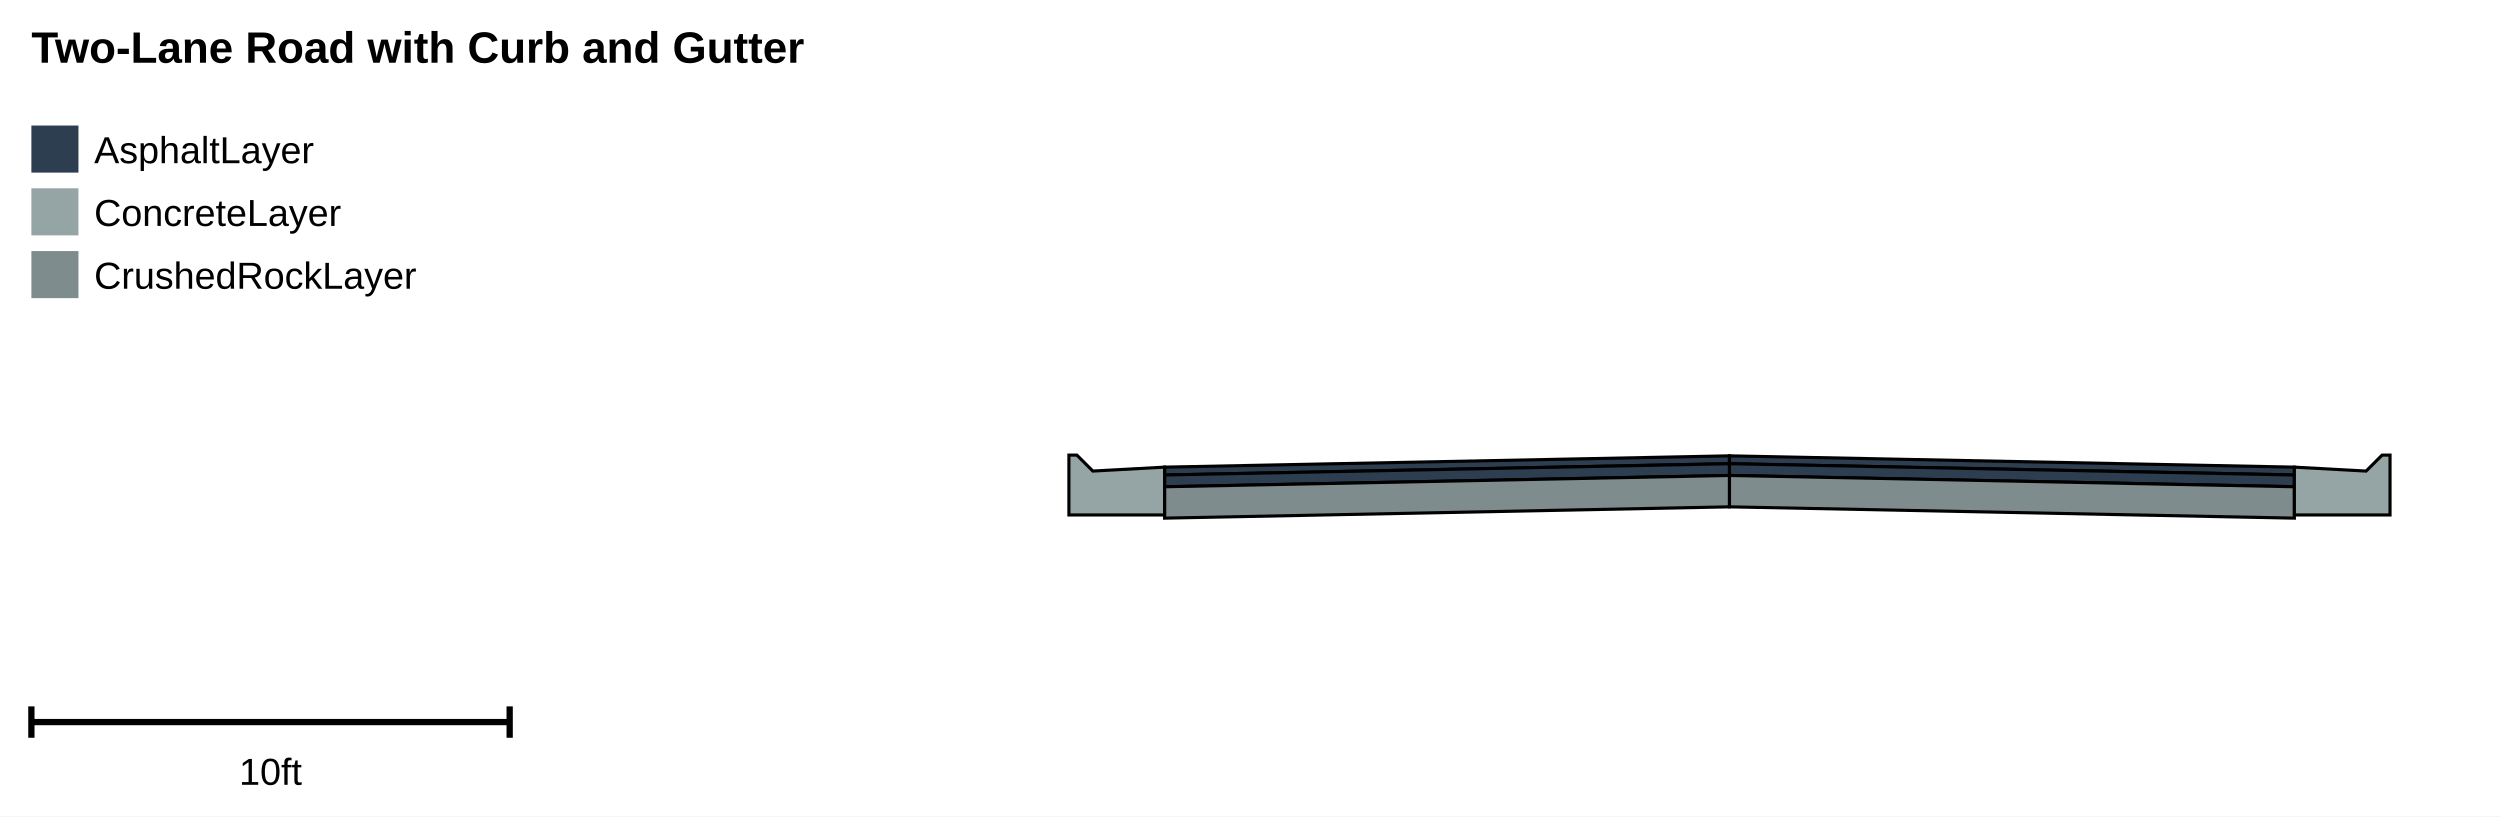
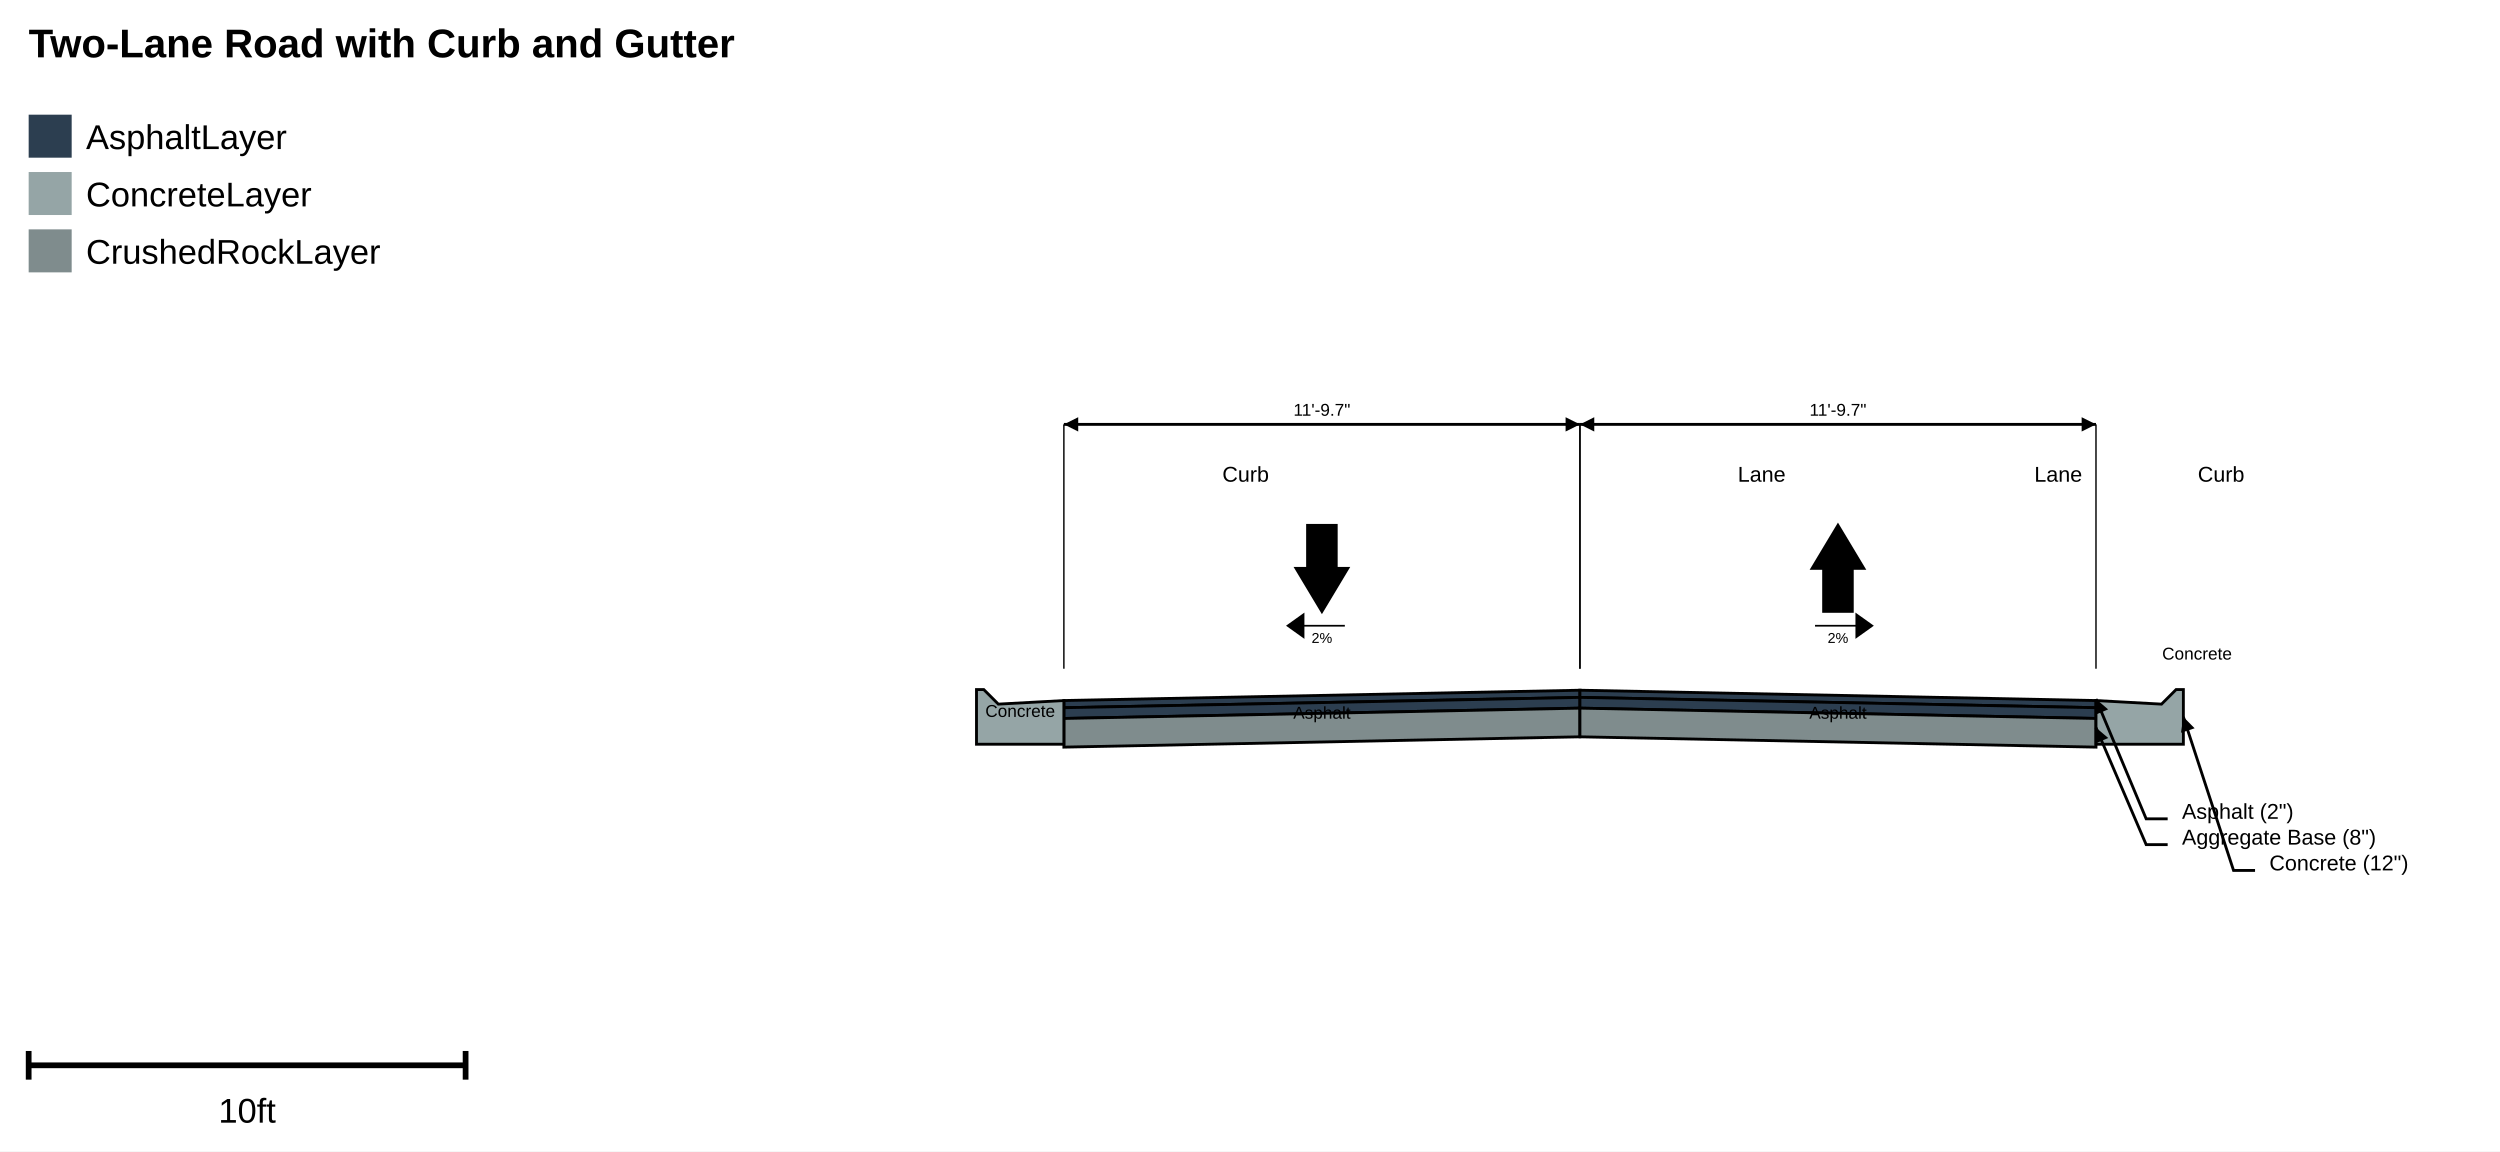
- <svg xmlns="http://www.w3.org/2000/svg" width="796.6" height="260.1" viewBox="0 0 796.6 260.1">
-   <rect width="796.6" height="260.1" fill="white" />
+ <svg xmlns="http://www.w3.org/2000/svg" width="872.0" height="401.6" viewBox="0 0 872.0 401.6">
+   <rect width="872.0" height="401.6" fill="white" />
  <g transform="scale(1,-1)">
-     <g transform="translate(0,-260.1)">
-       <polygon points="551.08,114.85 551.08,112.35 371.08,108.75 371.08,111.25" fill="#2C3E50" stroke="black" stroke-width="1" />
-       <polygon points="551.08,112.35 551.08,108.60 371.08,105.00 371.08,108.75" fill="#2C3E50" stroke="black" stroke-width="1" />
-       <polygon points="551.08,108.60 551.08,98.60 371.08,95.00 371.08,105.00" fill="#7F8C8D" stroke="black" stroke-width="1" />
-       <polygon points="371.08,111.25 371.08,96.01 340.60,96.01 340.60,110.00 340.60,115.08 343.14,115.08 348.22,110.00" fill="#95A5A6" stroke="black" stroke-width="1" />
-       <polygon points="551.08,114.85 731.08,111.25 731.08,108.75 551.08,112.35" fill="#2C3E50" stroke="black" stroke-width="1" />
-       <polygon points="551.08,112.35 731.08,108.75 731.08,105.00 551.08,108.60" fill="#2C3E50" stroke="black" stroke-width="1" />
-       <polygon points="551.08,108.60 731.08,105.00 731.08,95.00 551.08,98.60" fill="#7F8C8D" stroke="black" stroke-width="1" />
-       <polygon points="731.08,111.25 753.94,110.00 759.02,115.08 761.56,115.08 761.56,110.00 761.56,96.01 731.08,96.01" fill="#95A5A6" stroke="black" stroke-width="1" />
+     <g transform="translate(0,-401.6)">
+       <polygon points="551.08,160.85 551.08,158.35 371.08,154.75 371.08,157.25" fill="#2C3E50" stroke="black" stroke-width="1" />
+       <polygon points="551.08,158.35 551.08,154.60 371.08,151.00 371.08,154.75" fill="#2C3E50" stroke="black" stroke-width="1" />
+       <polygon points="551.08,154.60 551.08,144.60 371.08,141.00 371.08,151.00" fill="#7F8C8D" stroke="black" stroke-width="1" />
+       <polygon points="371.08,157.25 371.08,142.01 340.60,142.01 340.60,156.00 340.60,161.08 343.14,161.08 348.22,156.00" fill="#95A5A6" stroke="black" stroke-width="1" />
+       <polygon points="551.08,160.85 731.08,157.25 731.08,154.75 551.08,158.35" fill="#2C3E50" stroke="black" stroke-width="1" />
+       <polygon points="551.08,158.35 731.08,154.75 731.08,151.00 551.08,154.60" fill="#2C3E50" stroke="black" stroke-width="1" />
+       <polygon points="551.08,154.60 731.08,151.00 731.08,141.00 551.08,144.60" fill="#7F8C8D" stroke="black" stroke-width="1" />
+       <polygon points="731.08,157.25 753.94,156.00 759.02,161.08 761.56,161.08 761.56,156.00 761.56,142.01 731.08,142.01" fill="#95A5A6" stroke="black" stroke-width="1" />
+       <g id="symbol-501b87b2" transform="translate(461.08,203.35) scale(1.0) rotate(-180.0)">
+         <g>
+           <path d="M -5,-15 L 5,-15 L 5,0 L 9,0 L 0,15 L -9,0 L -5,0 Z" fill="black" stroke="black" stroke-width="1" />
+         </g>
+       </g>
+       <g id="symbol-2cf1a8d6" transform="translate(461.08,183.35) scale(0.8) rotate(-180.0)">
+         <g>
+           <path d="M -10,0 L 8,0 L 8,-5 L 15,0 L 8,5 L 8,0 Z" fill="black" stroke="black" stroke-width="0.75" />
+         </g>
+       </g>
+       <text x="461.08" y="177.35" font-family="Arial" font-size="5.0" text-anchor="middle" transform="translate(0,354.70) scale(1,-1)" fill="black">2%</text>
+       <text x="461.08" y="150.93" font-family="Arial" font-size="6.0" text-anchor="middle" transform="translate(0,301.85) scale(1,-1)" fill="black">Asphalt</text>
+       <text x="355.84" y="151.55" font-family="Arial" font-size="6.0" text-anchor="middle" transform="translate(0,303.09) scale(1,-1)" fill="black">Concrete</text>
+       <g id="symbol-a3a418ff" transform="translate(641.08,203.35) scale(1.0) rotate(-0.0)">
+         <g>
+           <path d="M -5,-15 L 5,-15 L 5,0 L 9,0 L 0,15 L -9,0 L -5,0 Z" fill="black" stroke="black" stroke-width="1" />
+         </g>
+       </g>
+       <g id="symbol-96ea7706" transform="translate(641.08,183.35) scale(0.8) rotate(-0.0)">
+         <g>
+           <path d="M -10,0 L 8,0 L 8,-5 L 15,0 L 8,5 L 8,0 Z" fill="black" stroke="black" stroke-width="0.75" />
+         </g>
+       </g>
+       <text x="641.08" y="177.35" font-family="Arial" font-size="5.0" text-anchor="middle" transform="translate(0,354.70) scale(1,-1)" fill="black">2%</text>
+       <text x="641.08" y="150.93" font-family="Arial" font-size="6.0" text-anchor="middle" transform="translate(0,301.85) scale(1,-1)" fill="black">Asphalt</text>
+       <text x="766.32" y="171.55" font-family="Arial" font-size="6.0" text-anchor="middle" transform="translate(0,343.09) scale(1,-1)" fill="black">Concrete</text>
+       <g id="dimension-d5986f77">
+         <line x1="371.08" y1="168.35" x2="371.08" y2="253.58" stroke="black" stroke-width="0.5" />
+         <line x1="551.08" y1="168.35" x2="551.08" y2="253.58" stroke="black" stroke-width="0.5" />
+         <line x1="371.08" y1="253.58" x2="551.08" y2="253.58" stroke="black" stroke-width="1" />
+         <polygon points="371.08,253.58 366.08,251.08 366.08,256.08" fill="black" transform="rotate(180.0,371.08,253.58)" />
+         <polygon points="551.08,253.58 546.08,251.08 546.08,256.08" fill="black" transform="rotate(0.0,551.08,253.58)" />
+         <text x="461.08" y="256.58" font-family="Arial" font-size="6.0" text-anchor="middle" transform="translate(0,513.16) scale(1,-1)" fill="black">11'-9.7"</text>
+       </g>
+       <text x="614.48" y="233.58" font-family="Arial" font-size="7.5" text-anchor="middle" transform="translate(0,467.16) scale(1,-1)" fill="black">Lane</text>
+       <g id="dimension-f4a90167">
+         <line x1="551.08" y1="168.35" x2="551.08" y2="253.58" stroke="black" stroke-width="0.5" />
+         <line x1="731.08" y1="168.35" x2="731.08" y2="253.58" stroke="black" stroke-width="0.5" />
+         <line x1="551.08" y1="253.58" x2="731.08" y2="253.58" stroke="black" stroke-width="1" />
+         <polygon points="551.08,253.58 546.08,251.08 546.08,256.08" fill="black" transform="rotate(180.0,551.08,253.58)" />
+         <polygon points="731.08,253.58 726.08,251.08 726.08,256.08" fill="black" transform="rotate(0.0,731.08,253.58)" />
+         <text x="641.08" y="256.58" font-family="Arial" font-size="6.0" text-anchor="middle" transform="translate(0,513.16) scale(1,-1)" fill="black">11'-9.7"</text>
+       </g>
+       <text x="717.92" y="233.58" font-family="Arial" font-size="7.5" text-anchor="middle" transform="translate(0,467.16) scale(1,-1)" fill="black">Lane</text>
+       <text x="434.48" y="233.58" font-family="Arial" font-size="7.5" text-anchor="middle" transform="translate(0,467.16) scale(1,-1)" fill="black">Curb</text>
+       <text x="774.72" y="233.58" font-family="Arial" font-size="7.5" text-anchor="middle" transform="translate(0,467.16) scale(1,-1)" fill="black">Curb</text>
+       <g id="leader-6c26b65c">
+         <polyline points="731.08,157.80 748.58,116.00 756.08,116.00" fill="none" stroke="black" stroke-width="1" />
+         <polygon points="731.08,157.80 726.08,155.30 726.08,160.30" fill="black" transform="rotate(112.7171,731.08,157.80)" />
+         <text x="761.08" y="116.00" font-family="Arial" font-size="7.5" text-anchor="start" transform="translate(0,232.00) scale(1,-1)" fill="black">Asphalt (2")</text>
+       </g>
+       <g id="leader-f613baec">
+         <polyline points="731.08,147.80 748.58,107.00 756.08,107.00" fill="none" stroke="black" stroke-width="1" />
+         <polygon points="731.08,147.80 726.08,145.30 726.08,150.30" fill="black" transform="rotate(113.2155,731.08,147.80)" />
+         <text x="761.08" y="107.00" font-family="Arial" font-size="7.5" text-anchor="start" transform="translate(0,214.00) scale(1,-1)" fill="black">Aggregate Base (8")</text>
+       </g>
+       <g id="leader-09448484">
+         <polyline points="761.56,151.55 779.06,98.00 786.56,98.00" fill="none" stroke="black" stroke-width="1" />
+         <polygon points="761.56,151.55 756.56,149.05 756.56,154.05" fill="black" transform="rotate(108.0988,761.56,151.55)" />
+         <text x="791.56" y="98.00" font-family="Arial" font-size="7.5" text-anchor="start" transform="translate(0,196.00) scale(1,-1)" fill="black">Concrete (12")</text>
+       </g>
    </g>
  </g>
  <text x="10" y="20" font-family="Arial" font-size="14" font-weight="bold">Two-Lane Road with Curb and Gutter</text>
  <rect x="10" y="40" width="15" height="15" fill="#2C3E50" />
  <text x="30" y="52" font-family="Arial" font-size="12">AsphaltLayer</text>
  <rect x="10" y="60" width="15" height="15" fill="#95A5A6" />
  <text x="30" y="72" font-family="Arial" font-size="12">ConcreteLayer</text>
  <rect x="10" y="80" width="15" height="15" fill="#7F8C8D" />
  <text x="30" y="92" font-family="Arial" font-size="12">CrushedRockLayer</text>
-   <line x1="10" y1="230.08" x2="162.4" y2="230.08" stroke="black" stroke-width="2" />
-   <line x1="10" y1="225.08" x2="10" y2="235.08" stroke="black" stroke-width="2" />
-   <line x1="162.4" y1="225.08" x2="162.4" y2="235.08" stroke="black" stroke-width="2" />
-   <text x="86.2" y="250.08" font-family="Arial" font-size="12" text-anchor="middle">10ft</text>
+   <line x1="10" y1="371.58" x2="162.4" y2="371.58" stroke="black" stroke-width="2" />
+   <line x1="10" y1="366.58" x2="10" y2="376.58" stroke="black" stroke-width="2" />
+   <line x1="162.4" y1="366.58" x2="162.4" y2="376.58" stroke="black" stroke-width="2" />
+   <text x="86.2" y="391.58" font-family="Arial" font-size="12" text-anchor="middle">10ft</text>
</svg>
